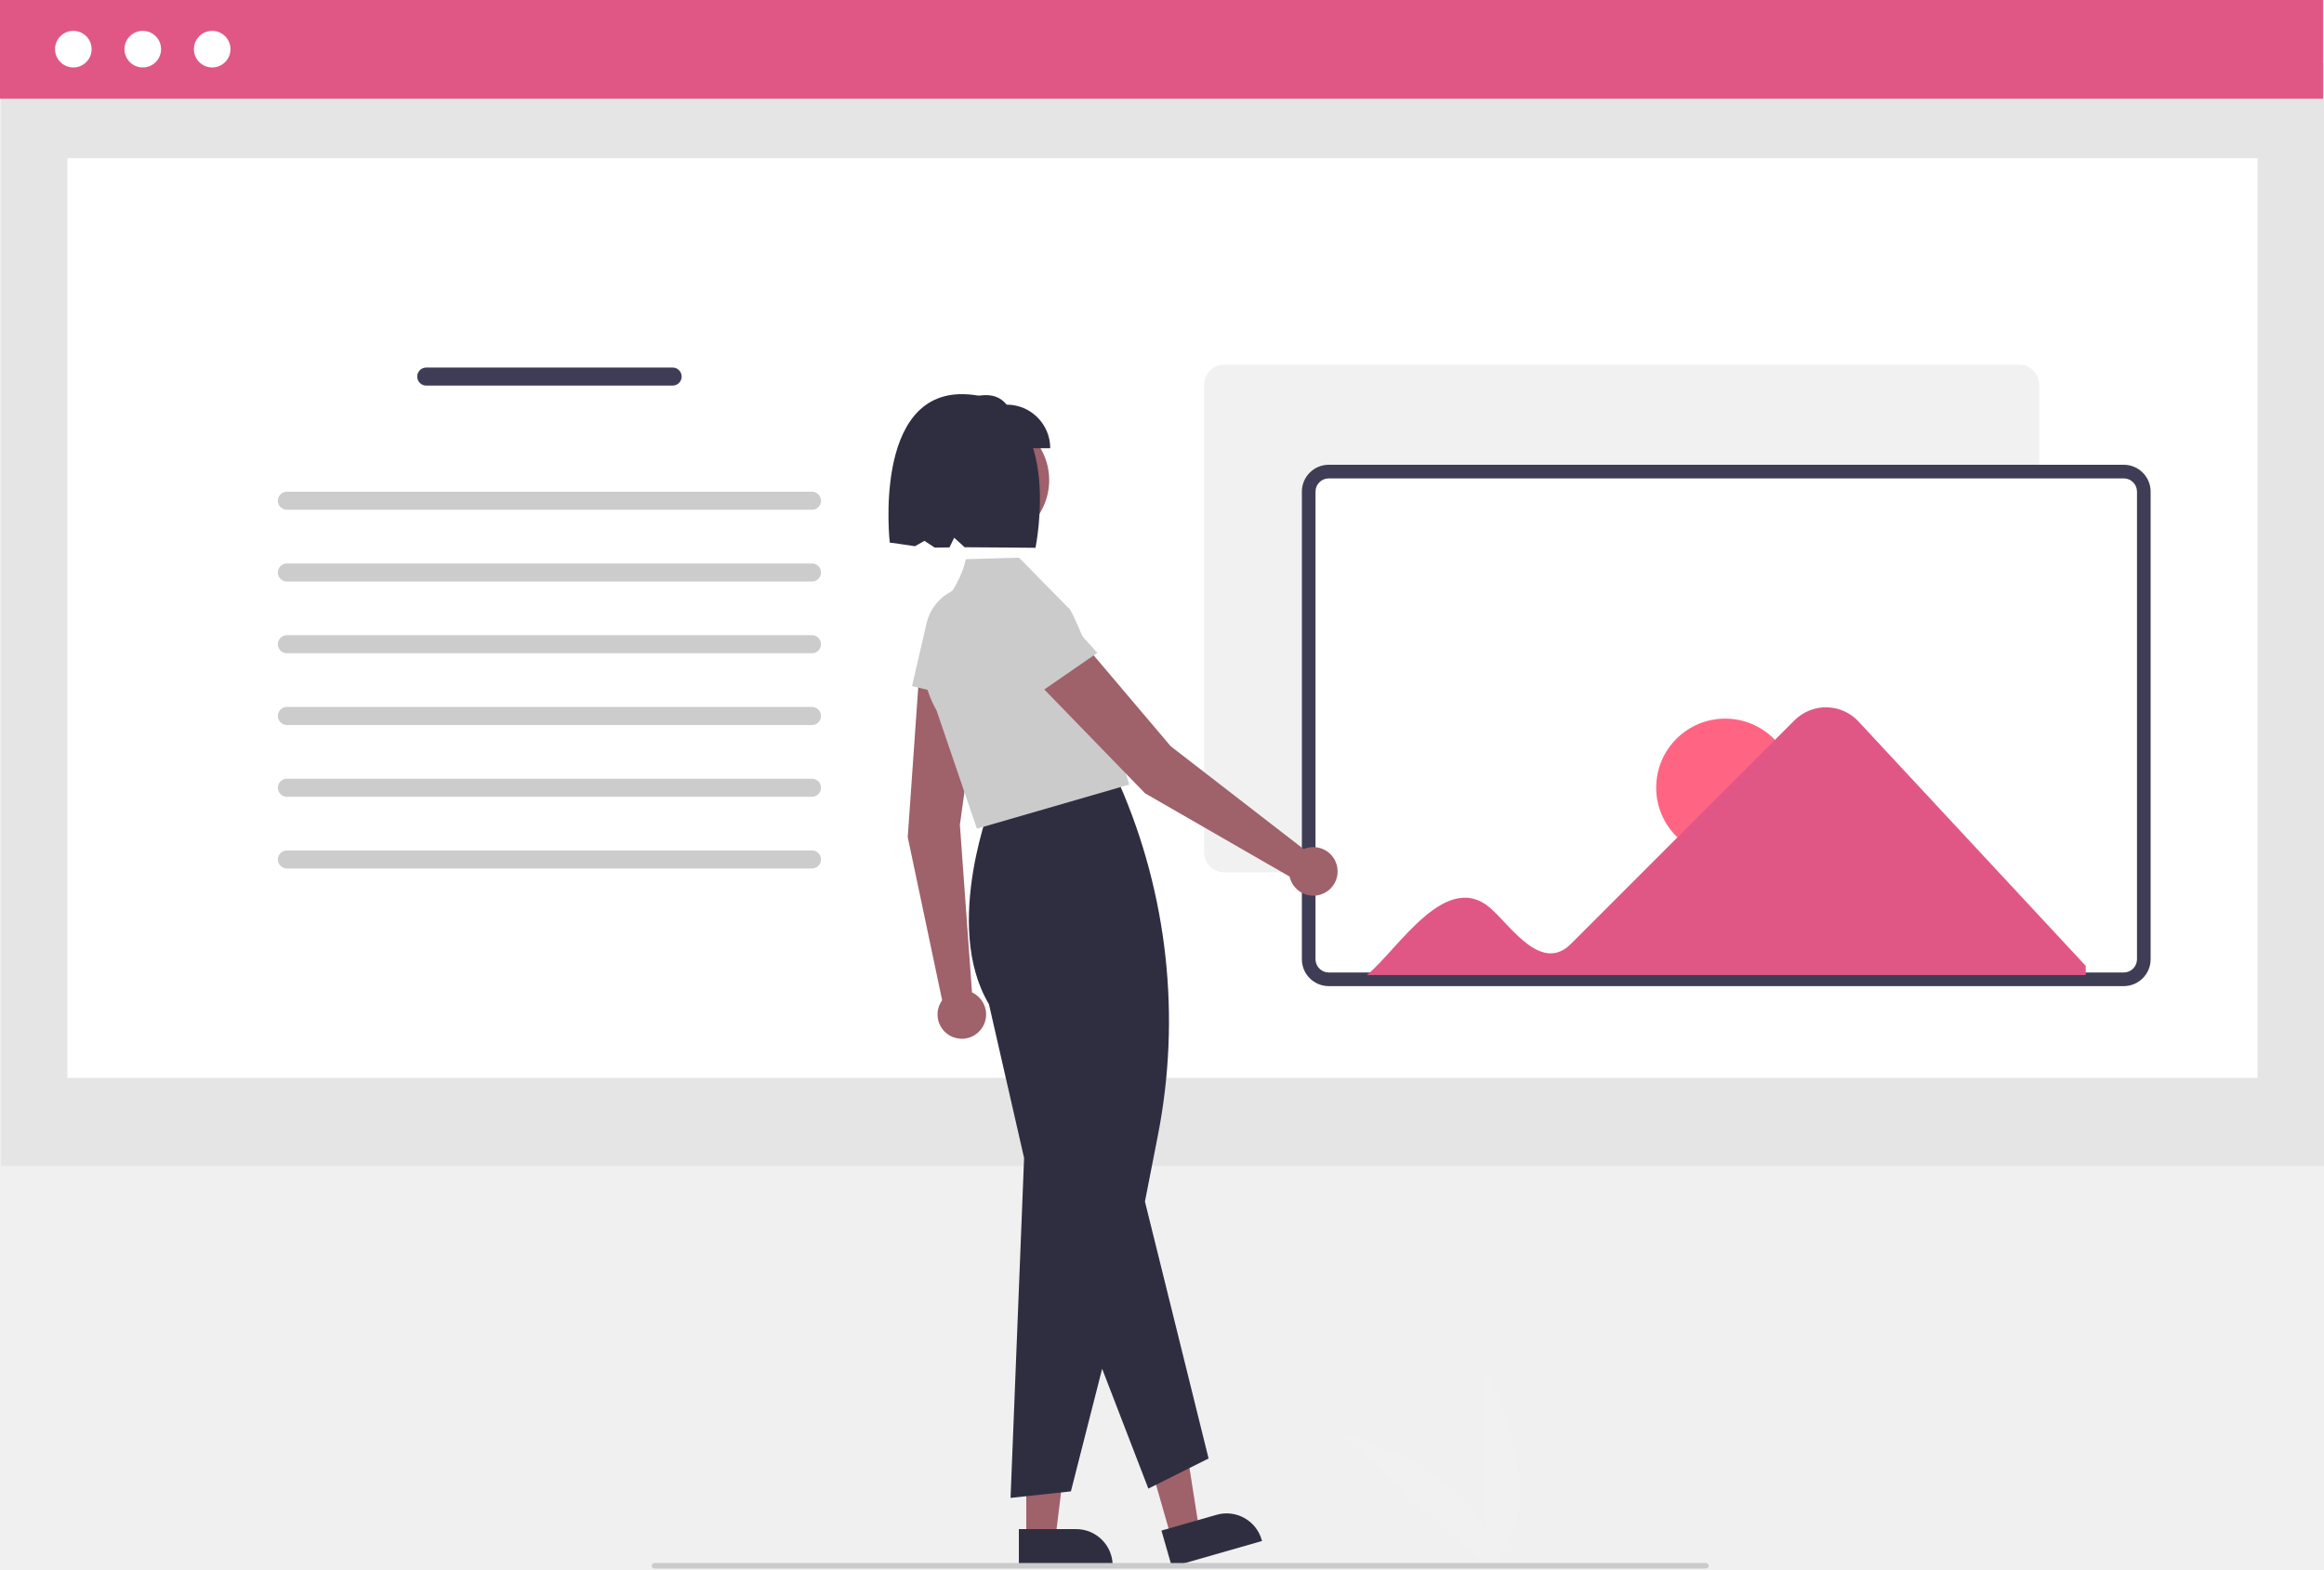
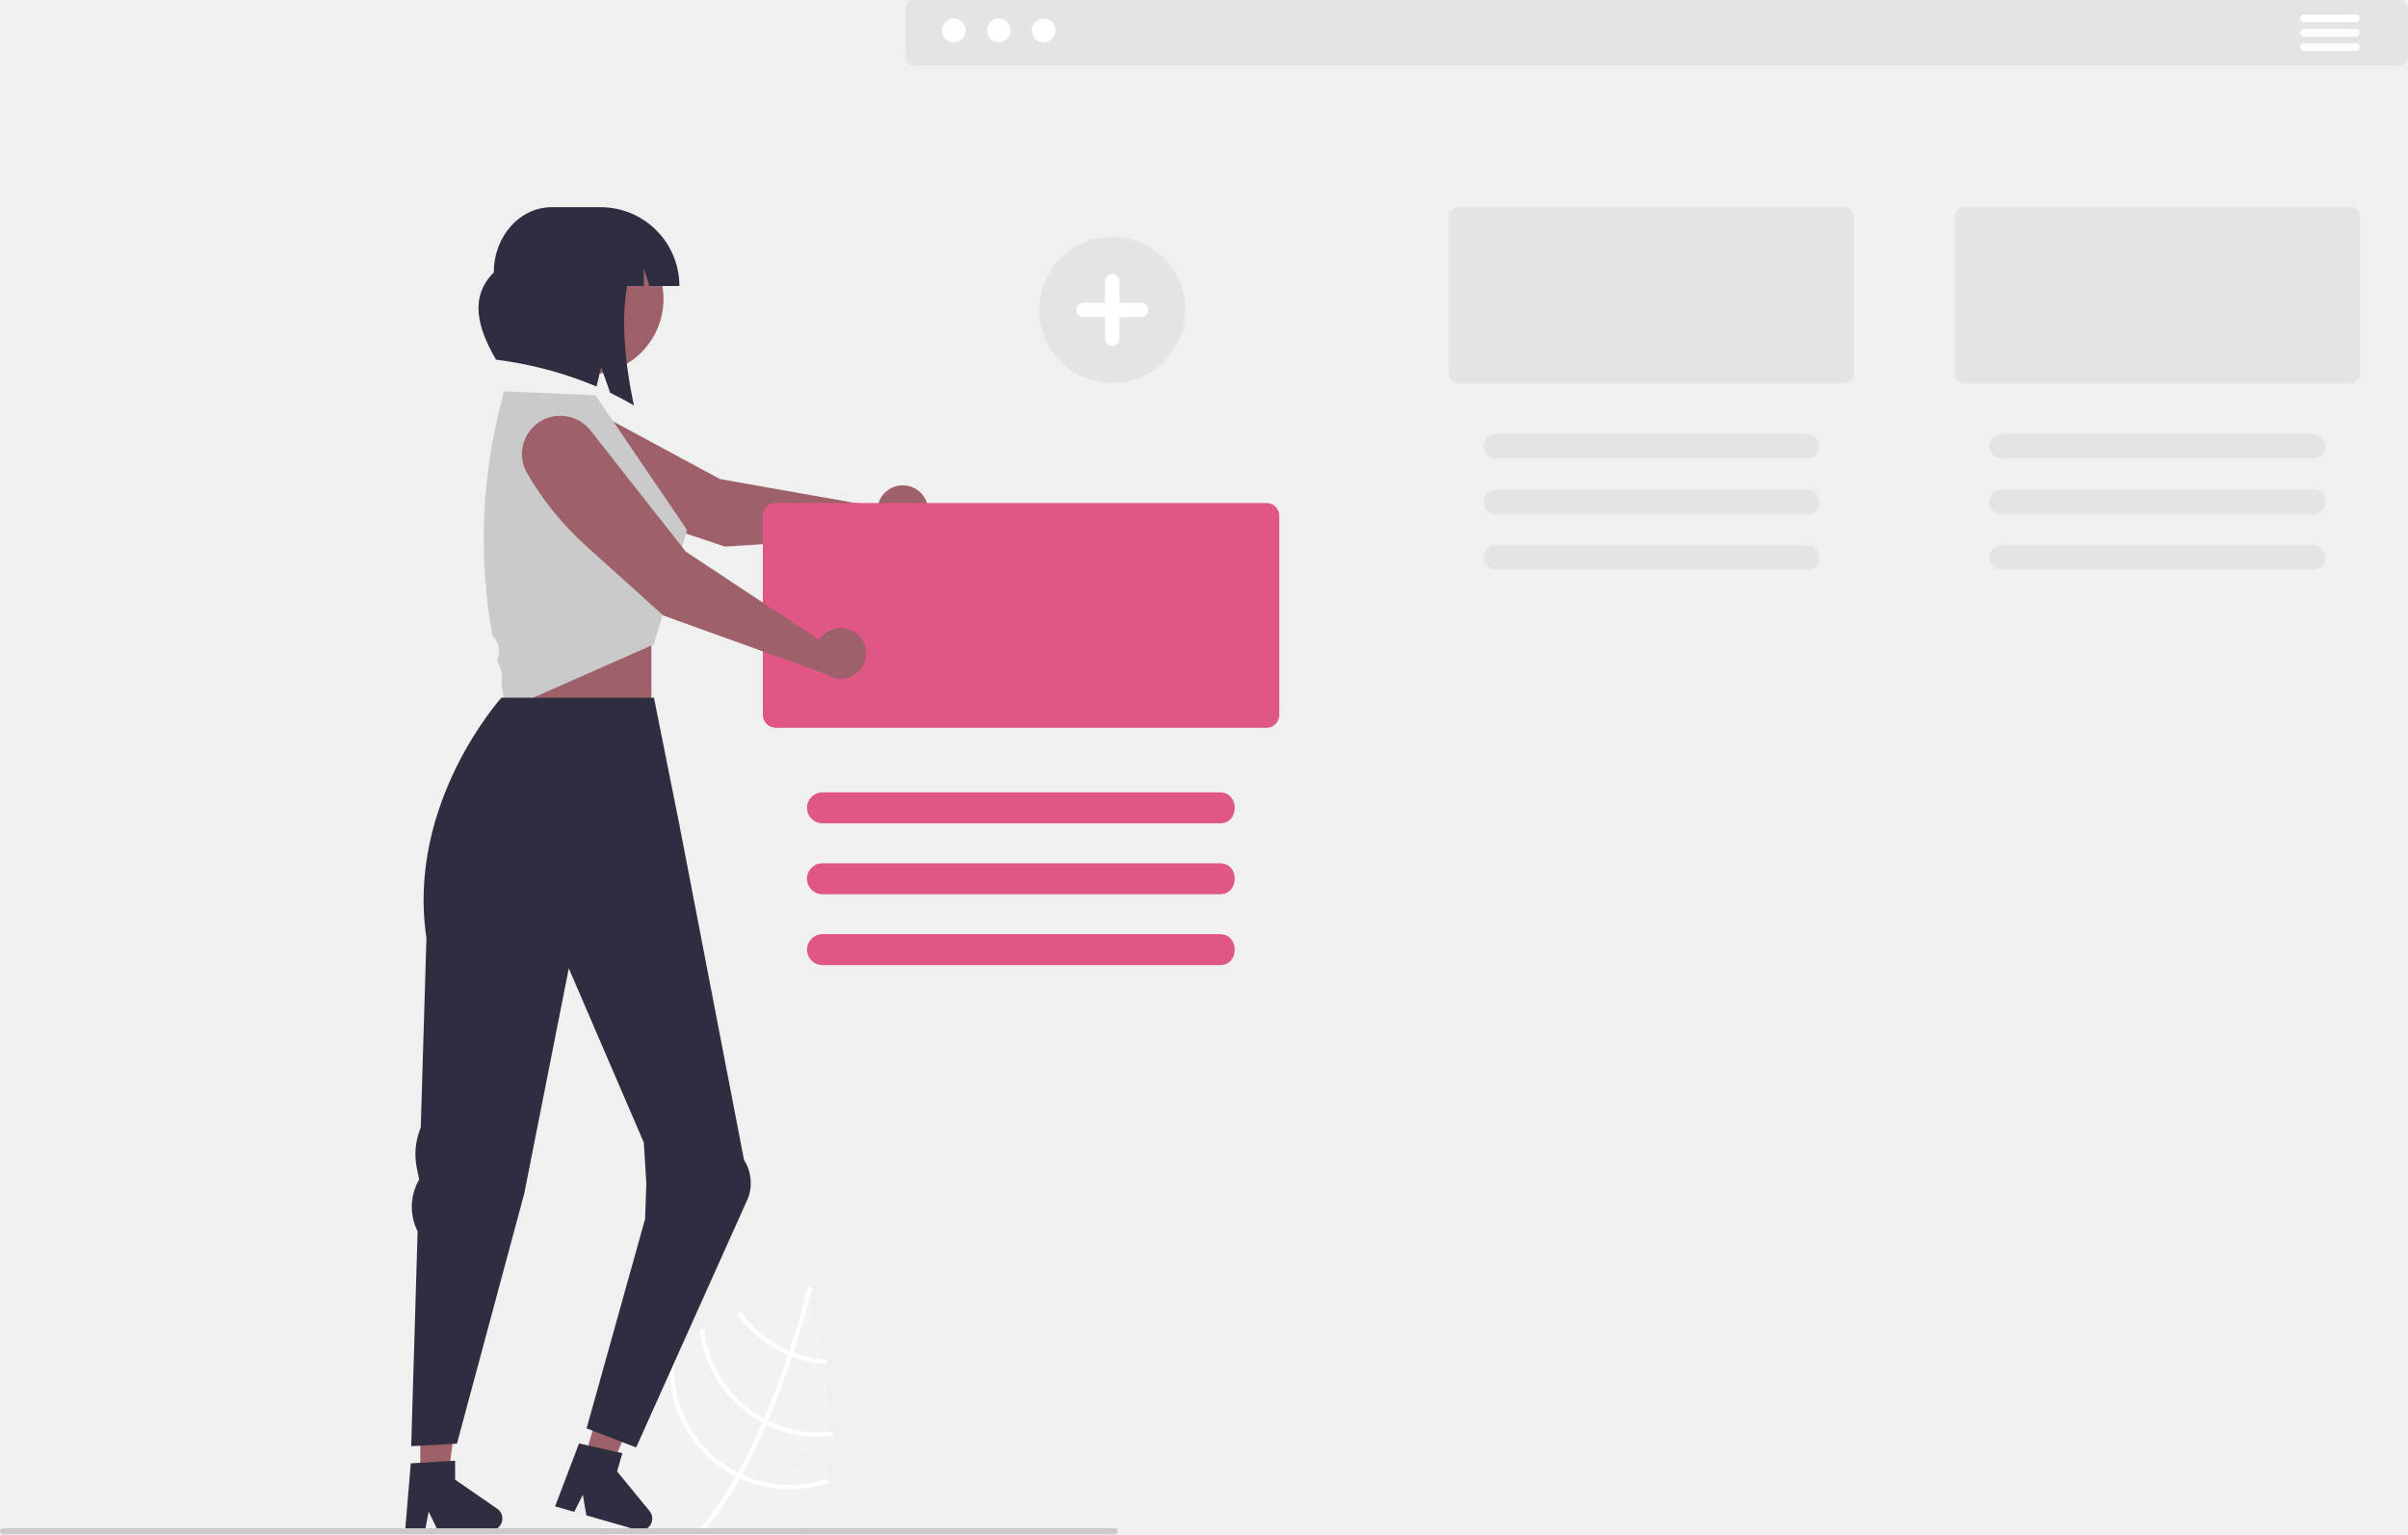
- <svg xmlns="http://www.w3.org/2000/svg" data-name="Layer 1" width="842.17" height="568.852" viewBox="0 0 842.17 568.852">
-   <path d="M716.621,734.168v-72.34S744.813,713.114,716.621,734.168Z" transform="translate(-178.4512 -165.3161)" fill="#f1f1f1" />
-   <path d="M718.362,734.156l-53.29-48.921S721.918,699.15,718.362,734.156Z" transform="translate(-178.4512 -165.3161)" fill="#f1f1f1" />
-   <rect id="f54375ad-557d-4249-95e2-413e25c77bd8" data-name="Rectangle 62" x="0.359" y="23.079" width="841.811" height="399.454" fill="#e5e5e5" />
-   <rect id="eb84611c-d49d-4ce2-b538-4fee0a7e188d" data-name="Rectangle 75" x="24.431" y="57.333" width="793.668" height="333.277" fill="#fff" />
-   <rect id="a33b5263-04c3-449f-a8ad-1420252c1e48" data-name="Rectangle 80" width="841.811" height="35.763" fill="#e05785" />
-   <circle id="a01a8c4b-bf8b-4728-9381-d6cbaed15ee5" data-name="Ellipse 90" cx="26.576" cy="17.815" r="6.628" fill="#fff" />
-   <circle id="a70f271b-ee75-4447-9507-72af025f0784" data-name="Ellipse 91" cx="51.736" cy="17.815" r="6.628" fill="#fff" />
-   <circle id="b6ae4294-4107-4abd-ba05-1d458fcbc8d7" data-name="Ellipse 92" cx="76.896" cy="17.815" r="6.628" fill="#fff" />
-   <path id="a98f5d70-28fc-4129-b4f3-463d07786f2f-1308" data-name="Path 680" d="M332.911,298.519a3.268,3.268,0,0,0,0,6.536h89.293a3.268,3.268,0,1,0,0-6.536Z" transform="translate(-178.4512 -165.3161)" fill="#3f3d56" />
-   <path id="a5717240-4d8d-4c71-83bc-6deeb889f166-1309" data-name="Path 680" d="M282.411,343.519a3.268,3.268,0,0,0,0,6.536h190.293a3.268,3.268,0,1,0,0-6.536Z" transform="translate(-178.4512 -165.3161)" fill="#ccc" />
-   <path id="f9c6f13d-6e3a-4758-9844-a0f5d5c969ce-1310" data-name="Path 680" d="M282.411,369.519a3.268,3.268,0,0,0,0,6.536h190.293a3.268,3.268,0,1,0,0-6.536Z" transform="translate(-178.4512 -165.3161)" fill="#ccc" />
-   <path id="bf808dfd-2bb2-4793-b7c6-d8671bf7e9b4-1311" data-name="Path 680" d="M282.411,395.519a3.268,3.268,0,0,0,0,6.536h190.293a3.268,3.268,0,1,0,0-6.536Z" transform="translate(-178.4512 -165.3161)" fill="#ccc" />
-   <path id="e27373f7-fd0b-426a-8828-0829b084b689-1312" data-name="Path 680" d="M282.411,421.519a3.268,3.268,0,0,0,0,6.536h190.293a3.268,3.268,0,1,0,0-6.536Z" transform="translate(-178.4512 -165.3161)" fill="#ccc" />
-   <path id="b4c6c7b3-e22e-4fba-a4f6-80d19d07dbd3-1313" data-name="Path 680" d="M282.411,447.519a3.268,3.268,0,0,0,0,6.536h190.293a3.268,3.268,0,1,0,0-6.536Z" transform="translate(-178.4512 -165.3161)" fill="#ccc" />
-   <path id="ebf0dc46-a6ad-47cb-a3de-ddb71e9e94e3-1314" data-name="Path 680" d="M282.411,473.519a3.268,3.268,0,0,0,0,6.536h190.293a3.268,3.268,0,1,0,0-6.536Z" transform="translate(-178.4512 -165.3161)" fill="#ccc" />
-   <path d="M910.161,481.454H622.058a7.271,7.271,0,0,1-7.263-7.263V304.719a7.271,7.271,0,0,1,7.263-7.263H910.161a7.271,7.271,0,0,1,7.263,7.263V474.191A7.271,7.271,0,0,1,910.161,481.454Z" transform="translate(-178.4512 -165.3161)" fill="#f1f1f1" />
-   <path d="M948.061,520.216H659.958a7.271,7.271,0,0,1-7.263-7.263V343.481a7.271,7.271,0,0,1,7.263-7.263H948.061a7.271,7.271,0,0,1,7.263,7.263V512.953A7.271,7.271,0,0,1,948.061,520.216Z" transform="translate(-178.4512 -165.3161)" fill="#fff" />
-   <path d="M948.061,522.688H659.958a9.746,9.746,0,0,1-9.735-9.735V343.481a9.746,9.746,0,0,1,9.735-9.735H948.061a9.746,9.746,0,0,1,9.735,9.735V512.953A9.746,9.746,0,0,1,948.061,522.688ZM659.958,338.69a4.797,4.797,0,0,0-4.792,4.792V512.953a4.797,4.797,0,0,0,4.792,4.792H948.061a4.797,4.797,0,0,0,4.792-4.792V343.481a4.797,4.797,0,0,0-4.792-4.792Z" transform="translate(-178.4512 -165.3161)" fill="#3f3d56" />
-   <circle cx="625.17" cy="285.43" r="25" fill="#ff6583" />
-   <path d="M851.849,426.695a16.099,16.099,0,0,0-23.025-.411l-81.08,81.08c-10.386,10.435-21.228-5.525-28.156-11.961-16.66-16.477-34.656,14.419-45.854,23.267H934.285v-3.317Z" transform="translate(-178.4512 -165.3161)" fill="#e05785" />
-   <path d="M530.681,524.977l-4.384-60.754,7.874-56.932-22.362-1.51-4.414,62.889L519.869,527.81a8.798,8.798,0,1,0,10.812-2.833Z" transform="translate(-178.4512 -165.3161)" fill="#9f616a" />
-   <path d="M508.955,413.964l5.251-22.726a17.497,17.497,0,0,1,34.435,5.897l-2.892,25.679Z" transform="translate(-178.4512 -165.3161)" fill="#cbcbcb" />
-   <polygon points="371.903 557.597 382.445 557.597 387.46 516.933 371.901 516.934 371.903 557.597" fill="#9f616a" />
-   <path d="M547.665,719.471l20.762-.001h.001a13.232,13.232,0,0,1,13.231,13.231v.43l-33.993.001Z" transform="translate(-178.4512 -165.3161)" fill="#2f2e41" />
-   <polygon points="424.424 557.252 434.559 554.349 428.184 513.876 413.226 518.161 424.424 557.252" fill="#9f616a" />
-   <path d="M599.342,720l19.959-5.717.001-0a13.232,13.232,0,0,1,16.363,9.076l.118.413-32.679,9.361Z" transform="translate(-178.4512 -165.3161)" fill="#2f2e41" />
-   <path d="M544.656,708.154l4.904-123.178-12.736-55.744c-17.139-28.735,1.351-74.57,1.54-75.03l.069-.168.18-.025,44.832-6.074.63,1.445a214.691,214.691,0,0,1,13.947,127.516l-4.666,23.866,23.061,93.11-21.826,10.913-16.746-43.425L566.526,705.79Z" transform="translate(-178.4512 -165.3161)" fill="#2f2e41" />
-   <path d="M532.459,465.626l-14.626-42.855c-9.092-16.012-3.325-30.228,3.114-39.333,6.954-9.832,7.371-15.347,7.464-15.408l.074-.049,19.216-.582,17.784,18.071c1.119-.437,10.568,22.85,9.767,24.02l12.421,40.152Z" transform="translate(-178.4512 -165.3161)" fill="#cbcbcb" />
-   <path d="M650.886,473.038l-48.18-37.268L565.551,391.92,549.506,407.57,593.407,452.817l52.376,30.164a8.798,8.798,0,1,0,5.103-9.944Z" transform="translate(-178.4512 -165.3161)" fill="#9f616a" />
-   <path d="M544.947,423.426l-13.425-19.074a17.497,17.497,0,0,1,27.367-21.716l17.199,19.287Z" transform="translate(-178.4512 -165.3161)" fill="#cbcbcb" />
-   <circle cx="357.382" cy="174.009" r="22.819" fill="#9f616a" />
-   <path d="M559.036,327.749H522.802V311.955c7.953-3.16,15.735-5.847,20.44,0a15.794,15.794,0,0,1,15.794,15.794Z" transform="translate(-178.4512 -165.3161)" fill="#2f2e41" />
-   <path d="M527.796,308.168c-33.198-.907-26.912,53.786-26.912,53.786s6.263.828,9.121,1.315l3.452-1.944,3.714,2.436c1.705.009,3.497-.025,5.354-.059l1.703-3.506,3.797,3.443c6.911.01,25.666.201,25.666.201S564.993,309.183,527.796,308.168Z" transform="translate(-178.4512 -165.3161)" fill="#2f2e41" />
-   <path d="M796.633,733.746h-381a1,1,0,0,1,0-2h381a1,1,0,0,1,0,2Z" transform="translate(-178.4512 -165.3161)" fill="#cbcbcb" />
+ <svg xmlns="http://www.w3.org/2000/svg" data-name="Layer 1" width="947.25" height="603.69" viewBox="0 0 947.25 603.69">
+   <path d="M452.655,713.275l-29,16.84,28.59-6.9c-.22,2.36-.52,4.68-.92,6.95-.11.63-.23,1.25-.36,1.87a51.878,51.878,0,0,1-5.25,14.92c-.48.86-.96,1.7-1.46,2.51-.48.82-.98,1.61-1.49,2.38H365.895c-.64-.77-1.25-1.57-1.81-2.38a35.976,35.976,0,0,1-6.18-26.62,44.968,44.968,0,0,1,1.2-5.63,51.568,51.568,0,0,1,1.83-5.57,73.442,73.442,0,0,1,4.41-9.35c3.52-6.34,9.01-12.06,15.48-17.14a108.069,108.069,0,0,1,9.78-6.8q.96-.615,1.95-1.2c1.01-.6,2.02-1.19,3.04-1.76,2.03-1.16,4.08-2.26,6.13-3.3.54-.28,1.07-.55,1.6-.81,4.45-2.22,8.88-4.21,13.1-5.96.53-.22,1.07-.44,1.6-.65a233.308,233.308,0,0,1,25.72-8.81s.03.08.08.25c.13.46.46,1.57.91,3.21,1.25,4.55,3.45,13.23,5.22,23.71.1.57.19,1.15.29,1.73a181.688,181.688,0,0,1,2.45,26.81c.01.56.01,1.11.01,1.67Z" transform="translate(-126.375 -148.155)" fill="#f2f2f2" />
+   <path d="M445.865,654.845c-.01.03-.11.52-.34,1.42-.19.75-.45,1.78-.79,3.06-1.17,4.47-3.25,11.96-6.21,20.98-.17.52-.35,1.06-.53,1.6-2.06,6.17-4.51,12.99-7.34,20-.71,1.76-1.42,3.49-2.15,5.18-.22.53-.44,1.05-.67,1.56q-4.65,10.77-9.57,19.71l-.83,1.49a134.524,134.524,0,0,1-13.19,19.62c-.67.82-1.35,1.61-2.04,2.38h-2.32c.7-.77,1.4-1.57,2.08-2.38a132.146,132.146,0,0,0,13.87-20.4c.28-.49.56-.98.83-1.48,3.53-6.41,6.74-13.11,9.61-19.75.23-.51.45-1.03.67-1.56,3.75-8.78,6.9-17.41,9.44-25.01.18-.54.36-1.08.53-1.61,3.7-11.22,6.02-20.02,6.91-23.54.12-.52.22-.93.29-1.21.07-.26.1-.41.11-.44l.81.19h.01Z" transform="translate(-126.375 -148.155)" fill="#fff" />
+   <path d="M451.485,683.165c-.51-.03-1.02-.08-1.53-.13a44.996,44.996,0,0,1-11.43-2.73c-.53-.21-1.07-.42-1.61-.65a45.858,45.858,0,0,1-4.28-2.11,45.276,45.276,0,0,1-14.61-12.87c-.13-.17-.26-.35-.38-.52q-.78.33-1.59.66c.12.17.24.34.37.51a46.766,46.766,0,0,0,15.39,13.7,48.307,48.307,0,0,0,4.57,2.24c.53.22,1.07.44,1.61.64a46.891,46.891,0,0,0,12.25,2.86c.5.05,1.01.09,1.51.12C451.665,684.295,451.575,683.725,451.485,683.165Z" transform="translate(-126.375 -148.155)" fill="#fff" />
+   <path d="M452.695,711.575a45.37,45.37,0,0,1-24.19-4.49q-.795-.375-1.56-.81a4.233,4.233,0,0,1-.47-.25,45.58,45.58,0,0,1-23.15-34.74c-.02-.17-.04-.35-.06-.52-.54.28-1.08.55-1.61.83.02.17.04.33.07.5a47.226,47.226,0,0,0,23.93,35.41c.2.11.41.23.62.33q.78.42,1.56.81a47.05,47.05,0,0,0,24.82,4.63c.45-.04.9-.09,1.35-.14,0-.57.01-1.13.01-1.7C453.575,711.485,453.135,711.535,452.695,711.575Z" transform="translate(-126.375 -148.155)" fill="#fff" />
+   <path d="M451.325,730.165a45.548,45.548,0,0,1-27.75.21,44.468,44.468,0,0,1-5.31-2.02c-.54-.24-1.07-.5-1.6-.77-.57-.28-1.13-.58-1.68-.88a45.675,45.675,0,0,1-23.39-42.39,43.763,43.763,0,0,1,.96-7.16c.03-.16.06-.32.1-.48-.66.41-1.32.82-1.97,1.24-.03.15-.06.29-.08.44a46.771,46.771,0,0,0-.73,9.79,47.253,47.253,0,0,0,24.28,40.03c.56.31,1.12.61,1.68.89.53.27,1.07.53,1.6.78a47.175,47.175,0,0,0,33.53,2.19c.37-.1.74-.22,1.11-.34.15-.64.28-1.28.4-1.92C452.095,729.915,451.715,730.045,451.325,730.165Z" transform="translate(-126.375 -148.155)" fill="#fff" />
+   <rect x="200.25" y="246.52" width="56" height="56" fill="#9e616a" />
+   <polygon points="165.326 581.214 176.36 581.213 181.608 538.656 165.324 538.657 165.326 581.214" fill="#9e616a" />
+   <path d="M321.985,741.805l-16.58-11.45v-7.47l-1.88.11-11.82.71-3.74.22-2.13,25.54-.07.85h7.83l.16-.85,1.24-6.54,3.17,6.54.41.85H319.335a4.679,4.679,0,0,0,4.67-4.66A4.671,4.671,0,0,0,321.985,741.805Z" transform="translate(-126.375 -148.155)" fill="#2f2e41" />
+   <polygon points="229.853 574.209 240.457 577.258 257.265 537.81 241.615 533.309 229.853 574.209" fill="#9e616a" />
+   <path d="M381.895,742.695l-12.77-15.59,2.07-7.18-1.84-.41-10.25-2.3-1.31-.29-3.65-.82-9.41,24.75,7.52,2.17,3.39-6.72,1.39,8.09,4.74,1.36,12.89,3.71,2.33.67a4.663,4.663,0,0,0,4.9-7.44Z" transform="translate(-126.375 -148.155)" fill="#2f2e41" />
+   <path d="M1070.355,148.155H485.895a3.28,3.28,0,0,0-3.27,3.28v19.25a3.28,3.28,0,0,0,3.27,3.28h584.46a3.28,3.28,0,0,0,3.27-3.28v-19.25A3.28,3.28,0,0,0,1070.355,148.155Z" transform="translate(-126.375 -148.155)" fill="#e4e4e4" />
+   <circle id="b5b16cf8-67a2-4f26-b1bf-3e43b6764a92" data-name="Ellipse 90" cx="375.249" cy="11.965" r="4.648" fill="#fff" />
+   <circle id="b66c556c-a3ce-485d-a169-682ae89102b6" data-name="Ellipse 91" cx="392.89" cy="11.965" r="4.648" fill="#fff" />
+   <circle id="b9ccba63-6bb8-47f6-85e8-d2b1a1d873e2" data-name="Ellipse 92" cx="410.533" cy="11.965" r="4.648" fill="#fff" />
+   <path d="M1053.065,153.915h-20.31a1.505,1.505,0,1,0,0,3.01h20.31a1.505,1.505,0,1,0,0-3.01Z" transform="translate(-126.375 -148.155)" fill="#fff" />
+   <path d="M1053.065,159.555h-20.31a1.505,1.505,0,1,0,0,3.01h20.31a1.505,1.505,0,1,0,0-3.01Z" transform="translate(-126.375 -148.155)" fill="#fff" />
+   <path d="M1053.065,165.195h-20.31a1.505,1.505,0,1,0,0,3.01h20.31a1.505,1.505,0,1,0,0-3.01Z" transform="translate(-126.375 -148.155)" fill="#fff" />
+   <path d="M1050.755,229.645H899.325a3.99,3.99,0,0,0-3.98,3.98v61.45a3.99,3.99,0,0,0,3.98,3.98h151.43a3.984,3.984,0,0,0,3.98-3.98v-61.45A3.984,3.984,0,0,0,1050.755,229.645Z" transform="translate(-126.375 -148.155)" fill="#e4e4e4" />
+   <path d="M1036.335,318.975H913.745a4.775,4.775,0,0,0,0,9.55H1036.335C1042.555,328.615,1042.495,318.885,1036.335,318.975Z" transform="translate(-126.375 -148.155)" fill="#e4e4e4" />
+   <path d="M1036.335,340.865H913.745a4.775,4.775,0,0,0,0,9.55H1036.335C1042.555,350.505,1042.495,340.775,1036.335,340.865Z" transform="translate(-126.375 -148.155)" fill="#e4e4e4" />
+   <path d="M1036.335,362.755H913.745a4.775,4.775,0,0,0,0,9.55H1036.335C1042.555,372.395,1042.495,362.665,1036.335,362.755Z" transform="translate(-126.375 -148.155)" fill="#e4e4e4" />
+   <path d="M851.755,229.645H700.325a3.99,3.99,0,0,0-3.98,3.98v61.45a3.99,3.99,0,0,0,3.98,3.98H851.755a3.984,3.984,0,0,0,3.98-3.98v-61.45A3.984,3.984,0,0,0,851.755,229.645Z" transform="translate(-126.375 -148.155)" fill="#e4e4e4" />
+   <path d="M837.335,318.975H714.745a4.775,4.775,0,0,0,0,9.55H837.335C843.555,328.615,843.495,318.885,837.335,318.975Z" transform="translate(-126.375 -148.155)" fill="#e4e4e4" />
+   <path d="M837.335,340.865H714.745a4.775,4.775,0,0,0,0,9.55H837.335C843.555,350.505,843.495,340.775,837.335,340.865Z" transform="translate(-126.375 -148.155)" fill="#e4e4e4" />
+   <path d="M837.335,362.755H714.745a4.775,4.775,0,0,0,0,9.55H837.335C843.555,372.395,843.495,362.665,837.335,362.755Z" transform="translate(-126.375 -148.155)" fill="#e4e4e4" />
+   <path d="M472.043,345.862a10.024,10.024,0,0,0-.423,1.747l-62.004-10.96-53.408-28.799a15.08,15.08,0,0,0-16.097,25.418l0,0A118.971,118.971,0,0,0,372.847,350.264l38.72,12.969,67.821-4.347a9.997,9.997,0,1,0-7.345-13.024Z" transform="translate(-126.375 -148.155)" fill="#9e616a" />
+   <path d="M624.555,346.055h-193.02a5.087,5.087,0,0,0-5.08,5.08v78.31a5.087,5.087,0,0,0,5.08,5.08h193.02A5.085,5.085,0,0,0,629.625,429.445v-78.31A5.085,5.085,0,0,0,624.555,346.055Z" transform="translate(-126.375 -148.155)" fill="#e05785" />
+   <path d="M606.175,459.915H449.915a6.09,6.09,0,0,0,0,12.18H606.175C614.105,472.205,614.025,459.805,606.175,459.915Z" transform="translate(-126.375 -148.155)" fill="#e05785" />
+   <path d="M606.175,487.815H449.915a6.09,6.09,0,0,0,0,12.18H606.175C614.105,500.105,614.025,487.705,606.175,487.815Z" transform="translate(-126.375 -148.155)" fill="#e05785" />
+   <path d="M606.175,515.725H449.915a6.085,6.085,0,1,0,0,12.17H606.175C614.105,528.005,614.025,515.615,606.175,515.725Z" transform="translate(-126.375 -148.155)" fill="#e05785" />
+   <circle cx="357.654" cy="265.793" r="29.729" transform="translate(-173.4942 303.9727) rotate(-61.33683)" fill="#9e616a" />
+   <path d="M362.625,229.675H343.421c-12.59,0-22.796,11.482-22.796,25.646-9.5,9.539-6.649,21.489.889,34.354a149.225,149.225,0,0,1,39.541,10.576l1.792-7.654,3.536,10.081q4.717,2.285,9.354,4.998c-3.608-16.951-5.093-33.863-2.616-47H379.625v-7.118l2.208,7.118h11.792V260.675A31,31,0,0,0,362.625,229.675Z" transform="translate(-126.375 -148.155)" fill="#2f2e41" />
+   <path d="M360.625,303.675,324.67,302.116l-.967,3.674a213.669,213.669,0,0,0-3.599,92.57l0,0h0a8.242,8.242,0,0,1,2.345,8.007l-.516,2.059.048.075a12.062,12.062,0,0,1,1.601,9.005v0l1.798,9.902L383.625,401.675l13-45Z" transform="translate(-126.375 -148.155)" fill="#cacaca" />
+   <path d="M449.732,398.519a10.024,10.024,0,0,0-1.084,1.434L396.144,365.196l-37.51-47.694a15.08,15.08,0,0,0-24.891,16.9l0,0a118.971,118.971,0,0,0,23.253,28.631l30.346,27.323,63.937,23.035a9.997,9.997,0,1,0-1.548-14.872Z" transform="translate(-126.375 -148.155)" fill="#9e616a" />
+   <path d="M563.908,298.82a28.735,28.735,0,1,1,28.735-28.735A28.735,28.735,0,0,1,563.908,298.82Z" transform="translate(-126.375 -148.155)" fill="#e4e4e4" />
+   <path d="M575.247,267.25h-8.504v-8.504a2.835,2.835,0,0,0-5.669,0V267.25h-8.504a2.835,2.835,0,0,0,0,5.669h8.504v8.504a2.835,2.835,0,0,0,5.669,0v-8.504h8.504a2.835,2.835,0,1,0,0-5.669Z" transform="translate(-126.375 -148.155)" fill="#fff" />
+   <path d="M420.614,619.614a16.874,16.874,0,0,0-1.57-15.088L393.625,472.675l-10-50h-60s-37.5,41.5-29.5,94.5l-2.239,74.64a27.448,27.448,0,0,0-1.503,16.186l.891,4.222-.344.636a21.334,21.334,0,0,0-.269,19.772L288.125,717.175l18-1,26.5-98.5,17.5-88.5,29.5,68.5,1,16-.485,14.103L357.125,710.175l19.5,7.5Z" transform="translate(-126.375 -148.155)" fill="#2f2e41" />
+   <path d="M566.055,750.655a1.193,1.193,0,0,1-1.19,1.19H127.565a1.19,1.19,0,0,1,0-2.38H564.865A1.187,1.187,0,0,1,566.055,750.655Z" transform="translate(-126.375 -148.155)" fill="#cacaca" />
</svg>
